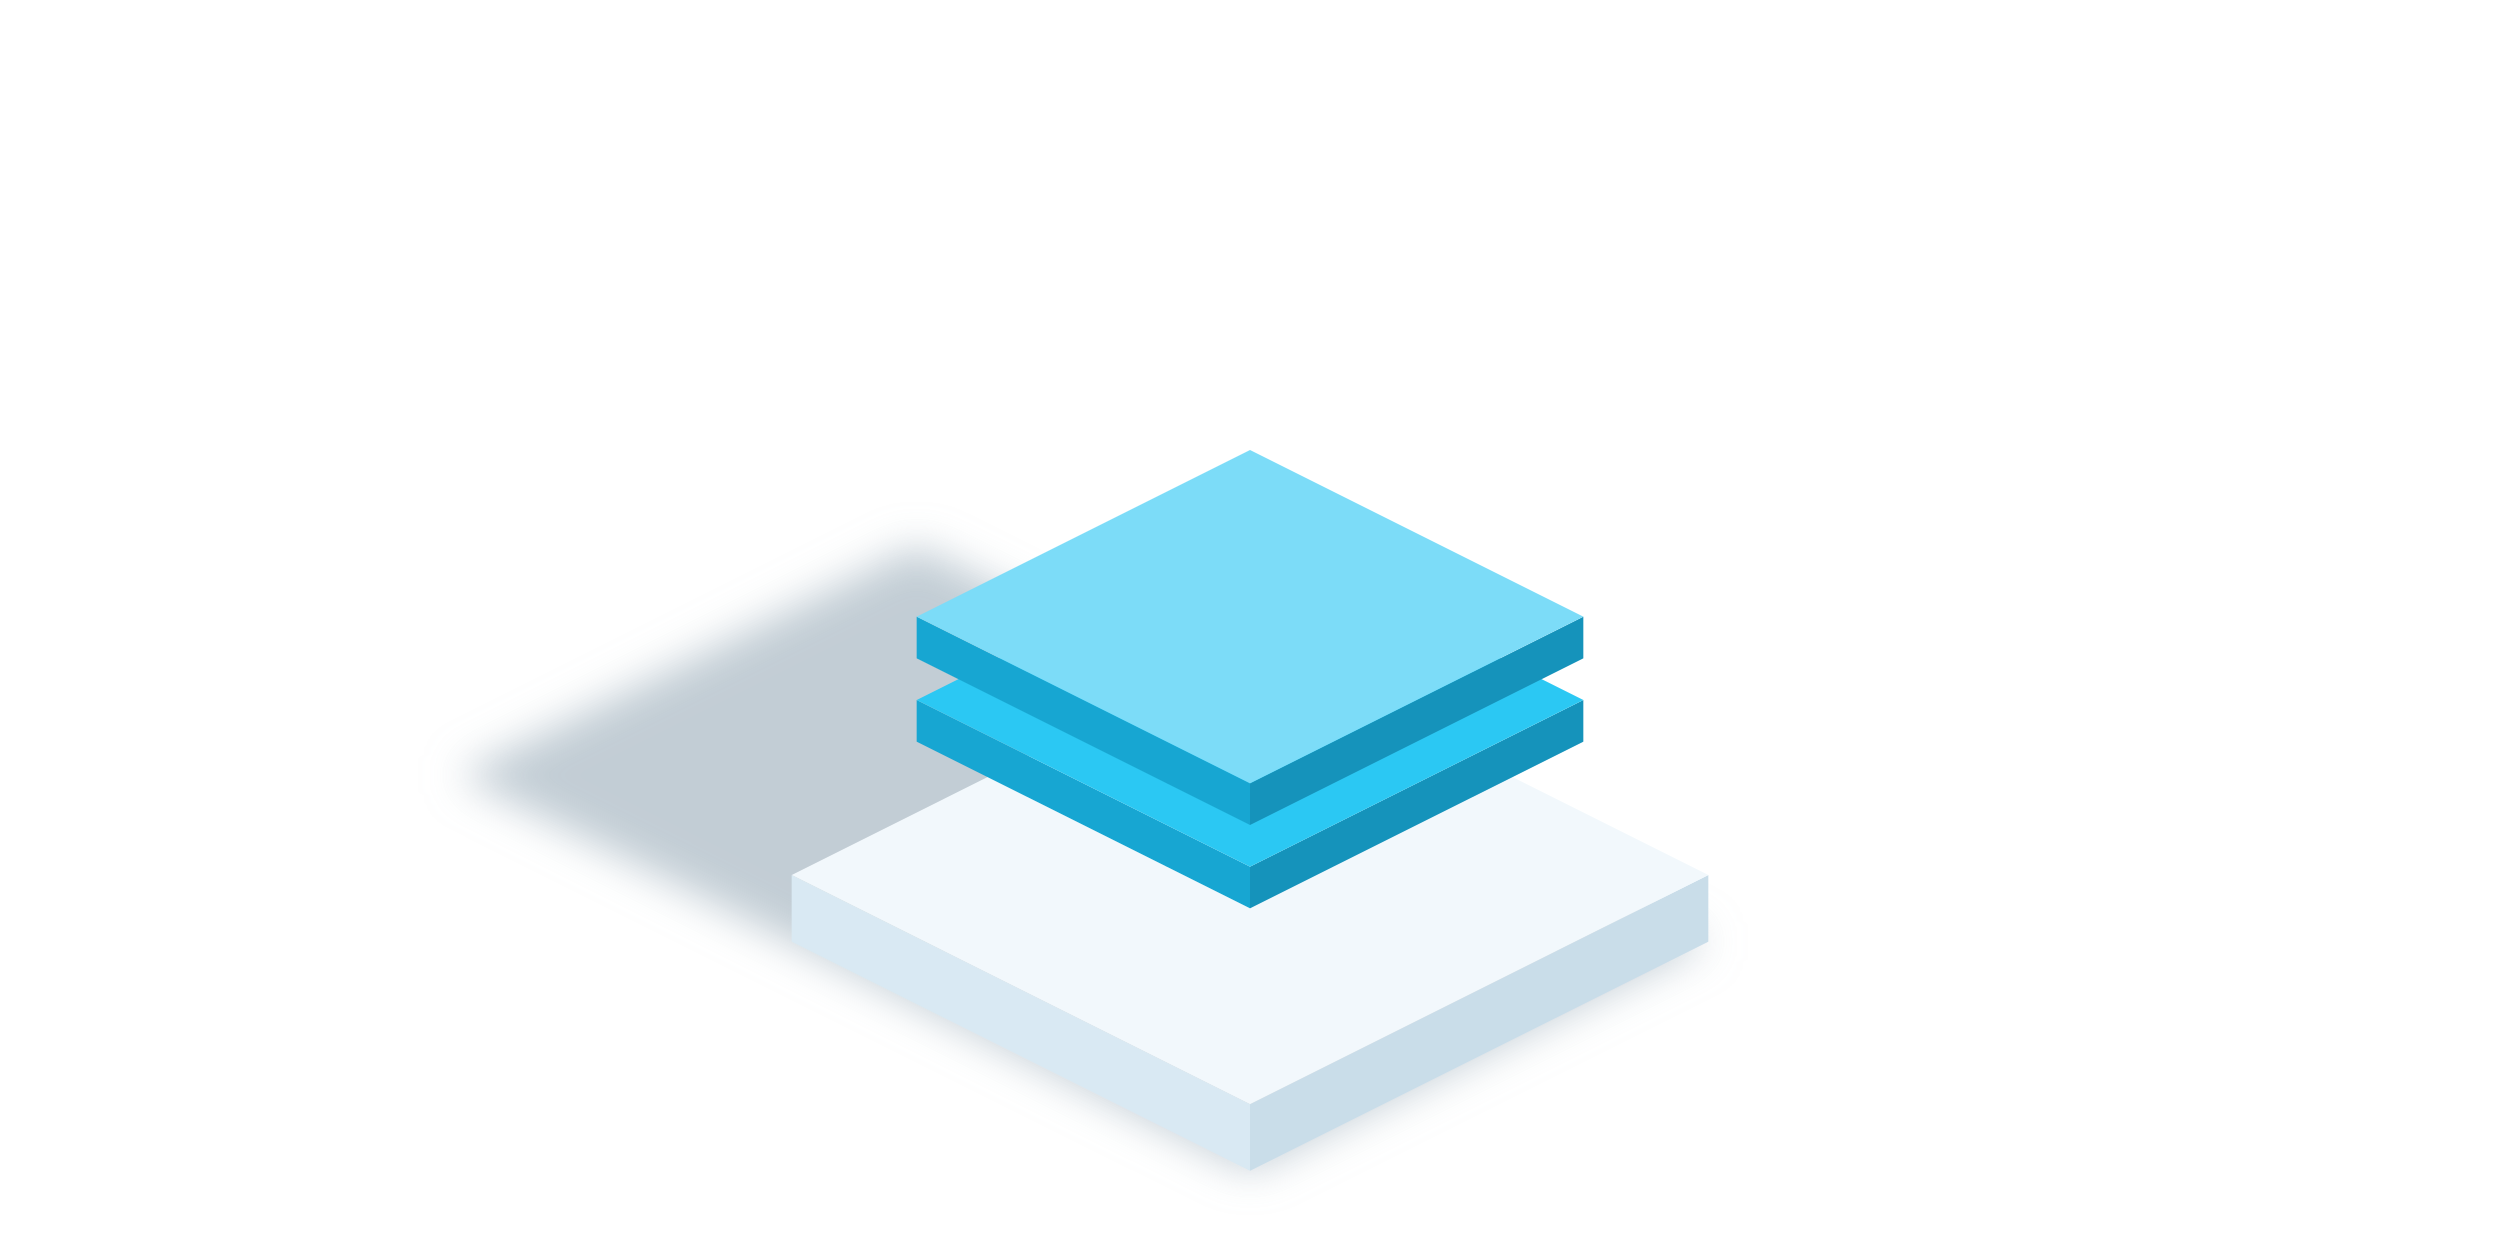
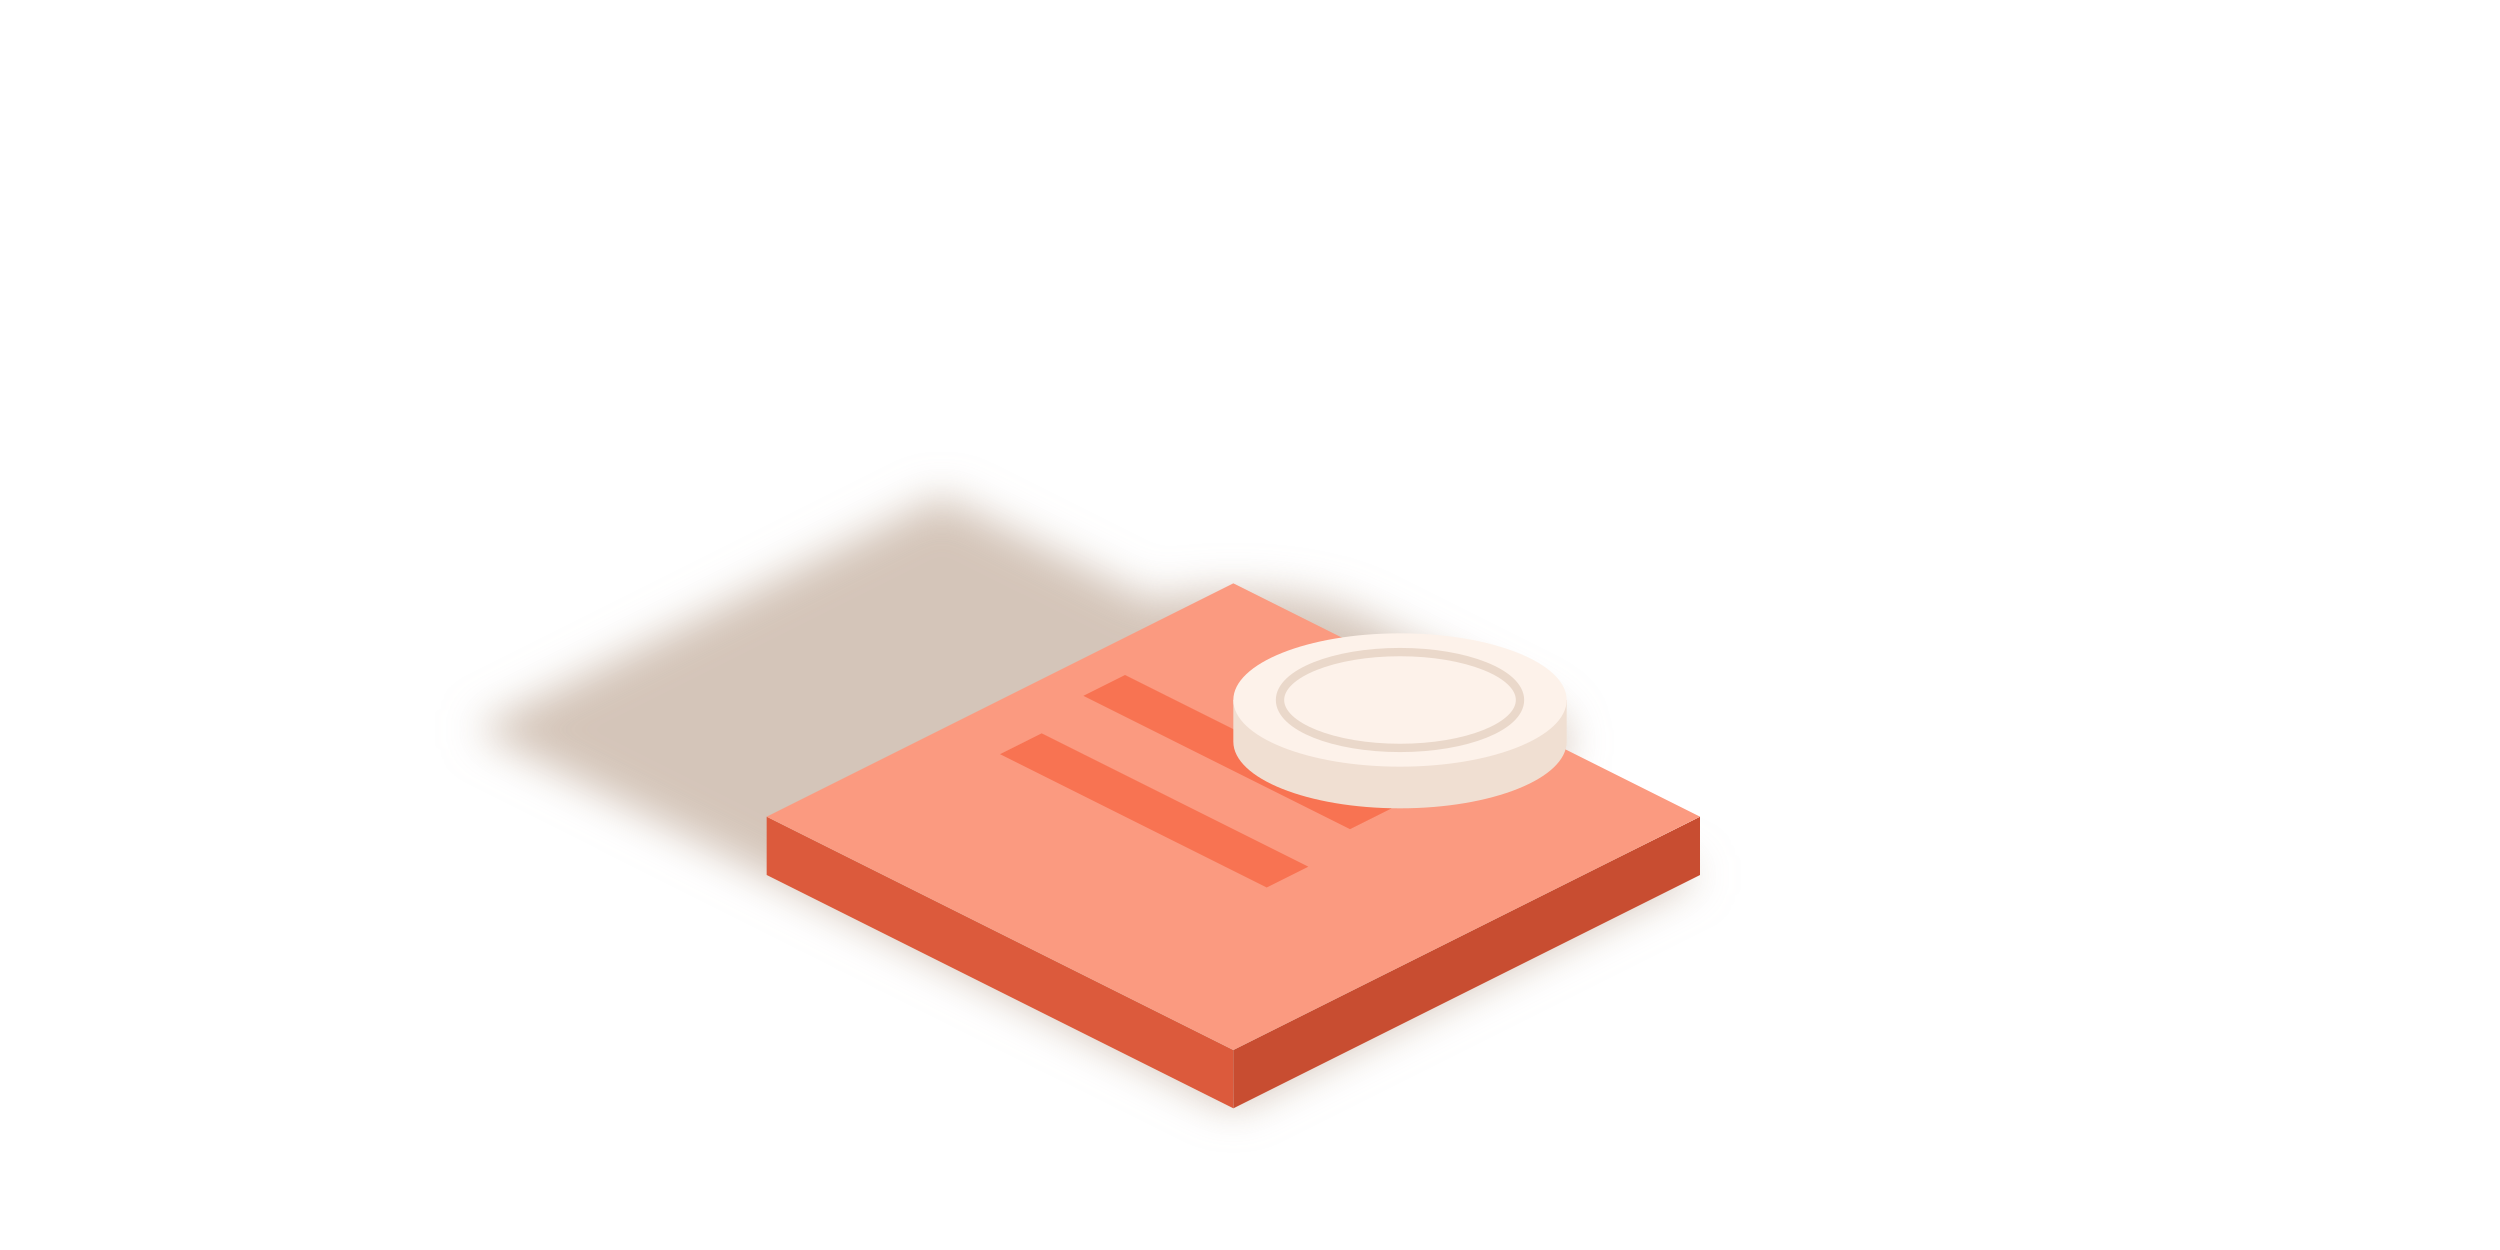
<svg xmlns="http://www.w3.org/2000/svg" viewBox="-100 0 600 300">
  <defs>
    <filter id="s" x="-30%" y="-30%" width="160%" height="160%">
      <feGaussianBlur stdDeviation="5" />
    </filter>
  </defs>
-   <g filter="url(#s)" fill="#90a4b2" opacity=".55">
-     <polygon points="200,171 310,226 200,281 90,226" />
-     <polygon points="194.3,168.1 304.3,223.1 194.3,278.1 84.3,223.1" />
-     <polygon points="188.6,165.3 298.6,220.3 188.6,275.3 78.6,220.3" />
-     <polygon points="182.9,162.4 292.9,217.4 182.9,272.4 72.9,217.4" />
-     <polygon points="177.1,159.6 287.1,214.6 177.1,269.6 67.1,214.6" />
-     <polygon points="171.4,156.7 281.4,211.7 171.4,266.7 61.4,211.7" />
-     <polygon points="165.7,153.9 275.7,208.9 165.7,263.9 55.7,208.9" />
-     <polygon points="160,151 270,206 160,261 50,206" />
-     <polygon points="154.3,148.1 264.3,203.1 154.3,258.1 44.3,203.1" />
-     <polygon points="148.6,145.3 258.6,200.3 148.6,255.3 38.6,200.3" />
-     <polygon points="142.9,142.4 252.9,197.4 142.9,252.4 32.9,197.4" />
-     <polygon points="137.1,139.6 247.1,194.6 137.1,249.6 27.1,194.6" />
-     <polygon points="131.4,136.7 241.4,191.7 131.4,246.7 21.4,191.7" />
-     <polygon points="125.7,133.9 235.7,188.9 125.7,243.9 15.7,188.9" />
-     <polygon points="120,131 230,186 120,241 10,186" />
+   <g filter="url(#s)" fill="#b1957f" opacity=".55">
+     <polygon points="196,154 308,210 196,266 84,210" />
+     <polygon points="191,151.5 303,207.5 191,263.5 79,207.5" />
+     <polygon points="186,149 298,205 186,261 74,205" />
+     <polygon points="181,146.5 293,202.5 181,258.5 69,202.5" />
+     <polygon points="176,144 288,200 176,256 64,200" />
+     <polygon points="171,141.5 283,197.5 171,253.5 59,197.5" />
+     <polygon points="166,139 278,195 166,251 54,195" />
+     <polygon points="161,136.5 273,192.5 161,248.5 49,192.5" />
+     <polygon points="156,134 268,190 156,246 44,190" />
+     <polygon points="151,131.5 263,187.5 151,243.5 39,187.5" />
+     <polygon points="146,129 258,185 146,241 34,185" />
+     <polygon points="141,126.5 253,182.5 141,238.5 29,182.5" />
+     <polygon points="136,124 248,180 136,236 24,180" />
+     <polygon points="131,121.5 243,177.5 131,233.5 19,177.5" />
+     <polygon points="126,119 238,175 126,231 14,175" />
+     <ellipse cx="236" cy="178" rx="40" ry="16" />
+     <ellipse cx="231" cy="175.5" rx="40" ry="16" />
+     <ellipse cx="226" cy="173" rx="40" ry="16" />
+     <ellipse cx="221" cy="170.5" rx="40" ry="16" />
+     <ellipse cx="216" cy="168" rx="40" ry="16" />
+     <ellipse cx="211" cy="165.5" rx="40" ry="16" />
+     <ellipse cx="206" cy="163" rx="40" ry="16" />
+     <ellipse cx="201" cy="160.5" rx="40" ry="16" />
+     <ellipse cx="196" cy="158" rx="40" ry="16" />
  </g>
-   <polygon points="90,210 200,265 200,281 90,226" fill="#d9e9f3" />
-   <polygon points="200,265 310,210 310,226 200,281" fill="#c9dde9" />
-   <polygon points="200,155 310,210 200,265 90,210" fill="#f2f8fc" />
-   <polygon points="120,168 200,208 200,218 120,178" fill="#17a6d2" />
-   <polygon points="200,208 280,168 280,178 200,218" fill="#1593bb" />
-   <polygon points="200,128 280,168 200,208 120,168" fill="#2bc8f3" />
-   <polygon points="120,148 200,188 200,198 120,158" fill="#17a6d2" />
-   <polygon points="200,188 280,148 280,158 200,198" fill="#1593bb" />
-   <polygon points="200,108 280,148 200,188 120,148" fill="#7cdcf8" />
+   <polygon points="84,196 196,252 196,266 84,210" fill="#dc5a3c" />
+   <polygon points="196,252 308,196 308,210 196,266" fill="#c84d31" />
+   <polygon points="196,140 308,196 196,252 84,196" fill="#fb9a80" />
+   <polygon points="150,176 214,208 204,213 140,181" fill="#f87352" />
+   <polygon points="170,162 234,194 224,199 160,167" fill="#f87352" />
+   <path d="M196 168 L196 178 A40 16 0 0 0 276 178 L276 168 Z" fill="#f0dfd2" />
+   <ellipse cx="236" cy="168" rx="40" ry="16" fill="#fdf2ea" />
+   <ellipse cx="236" cy="168" rx="28.8" ry="11.5" fill="none" stroke="#ead8ca" stroke-width="2" />
</svg>
